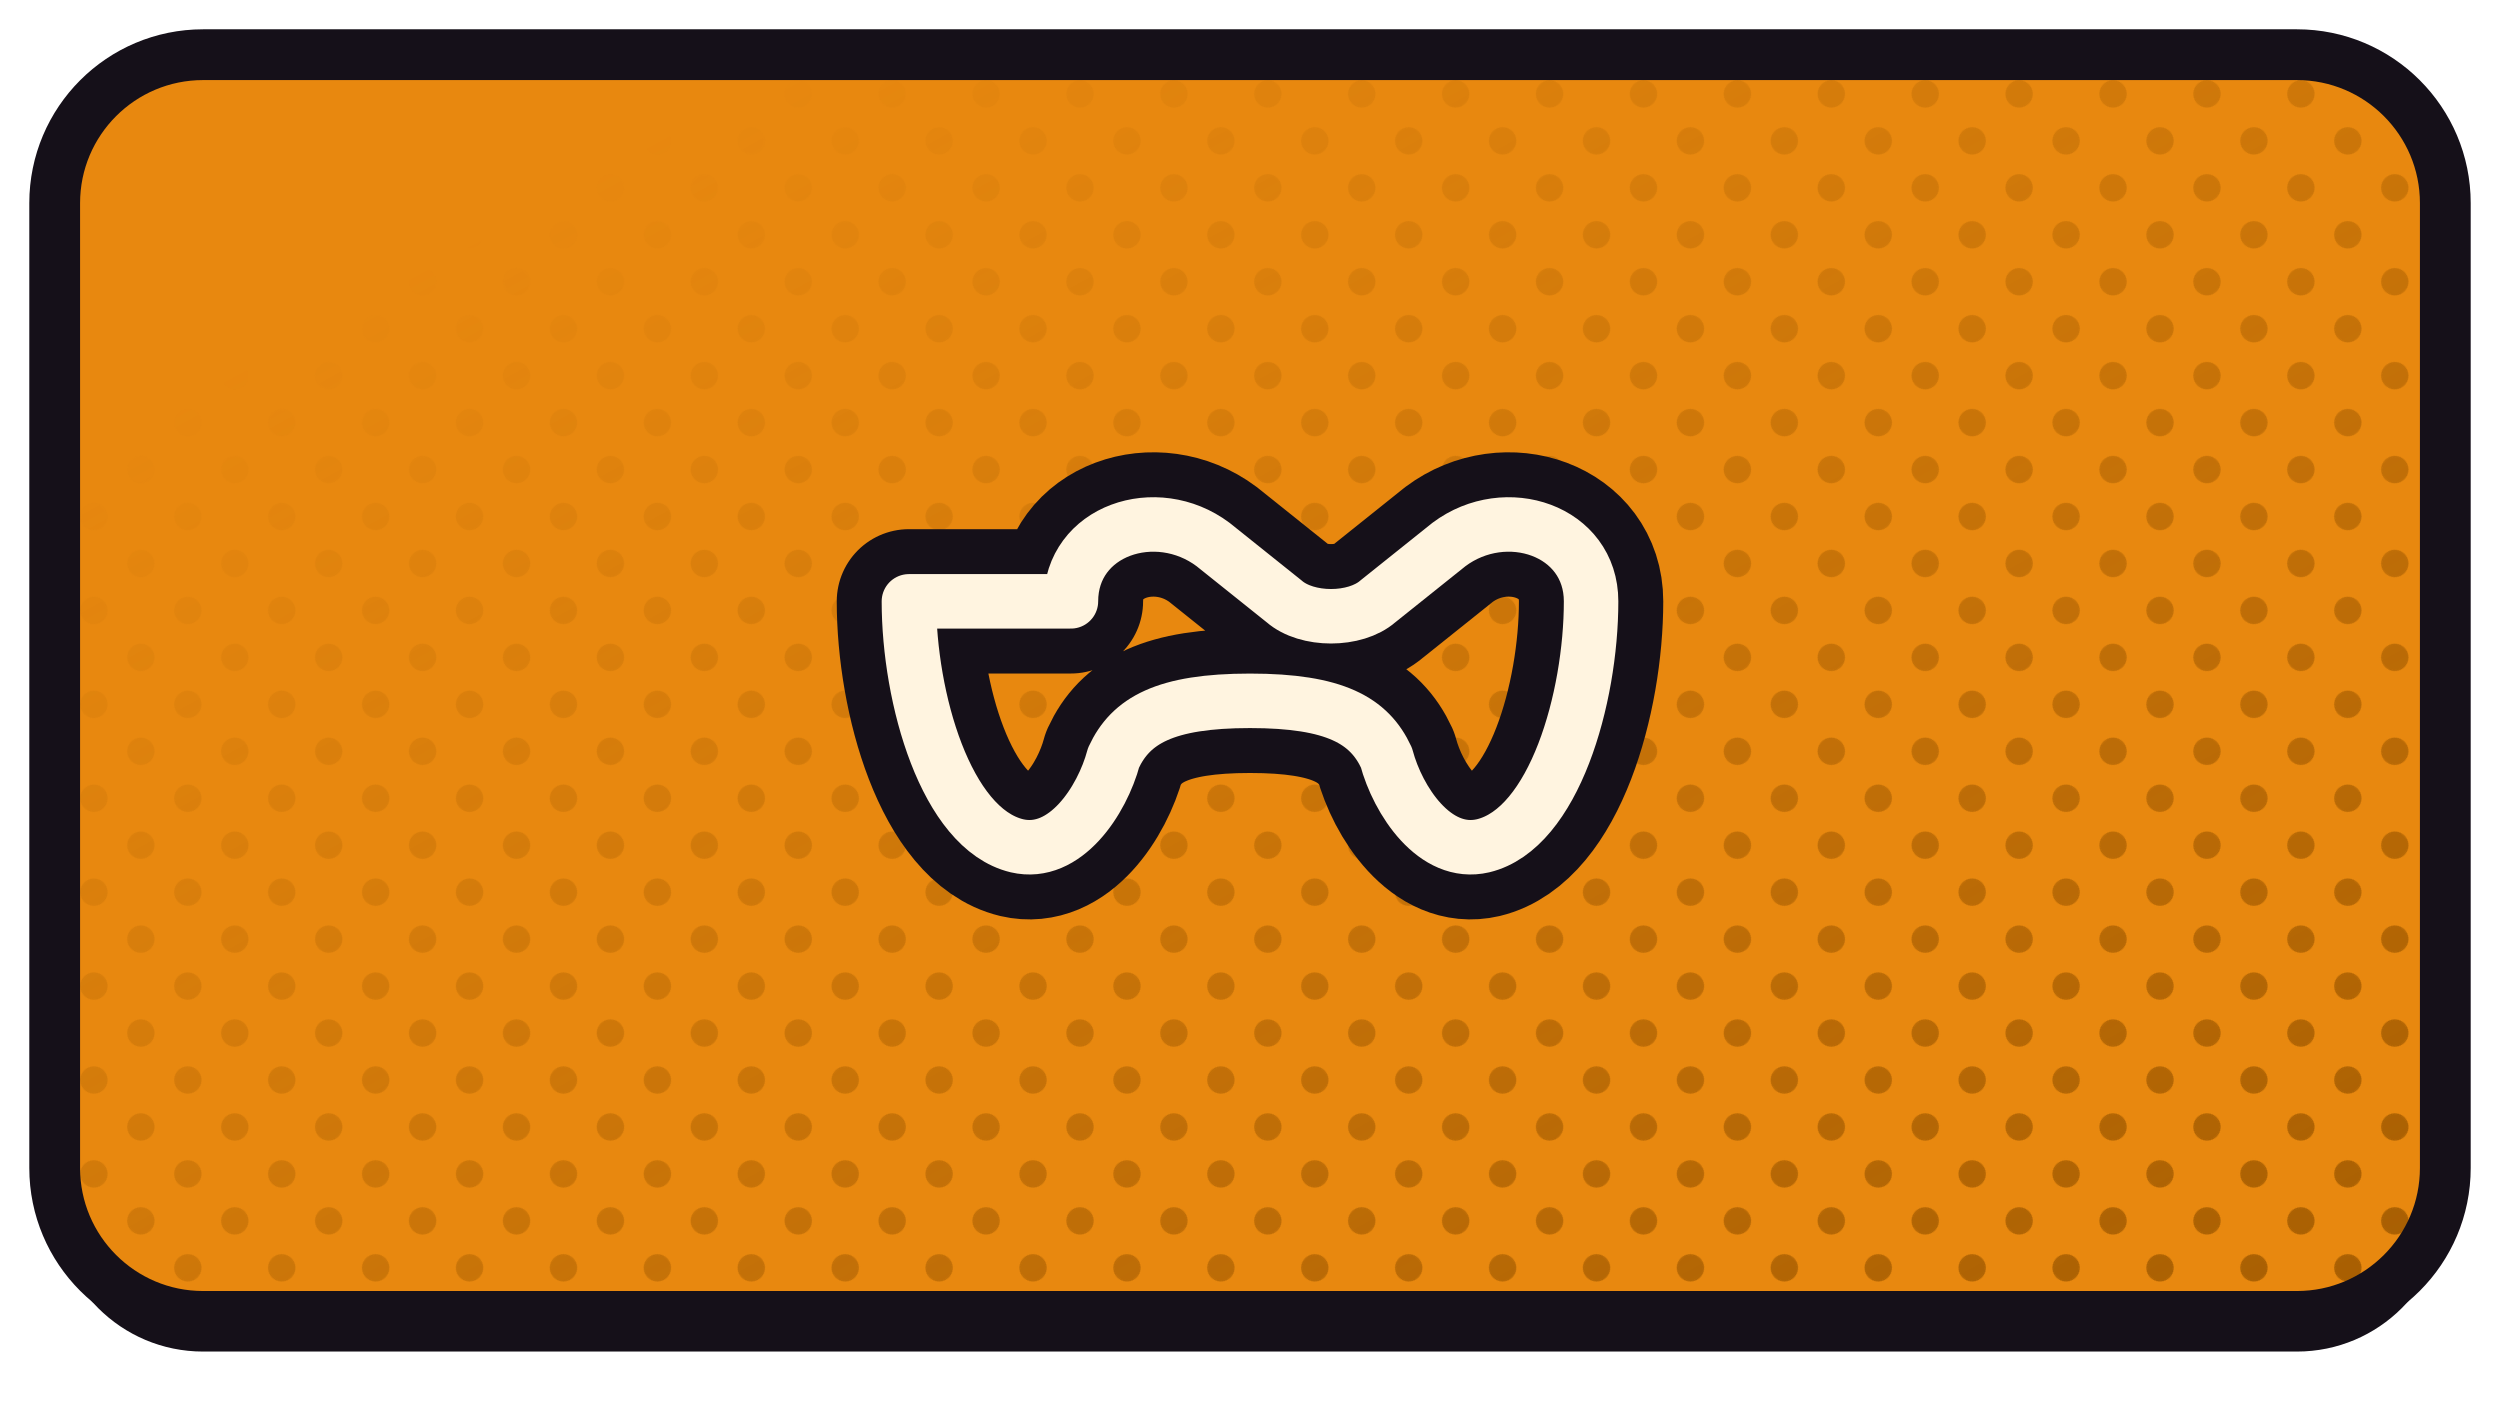
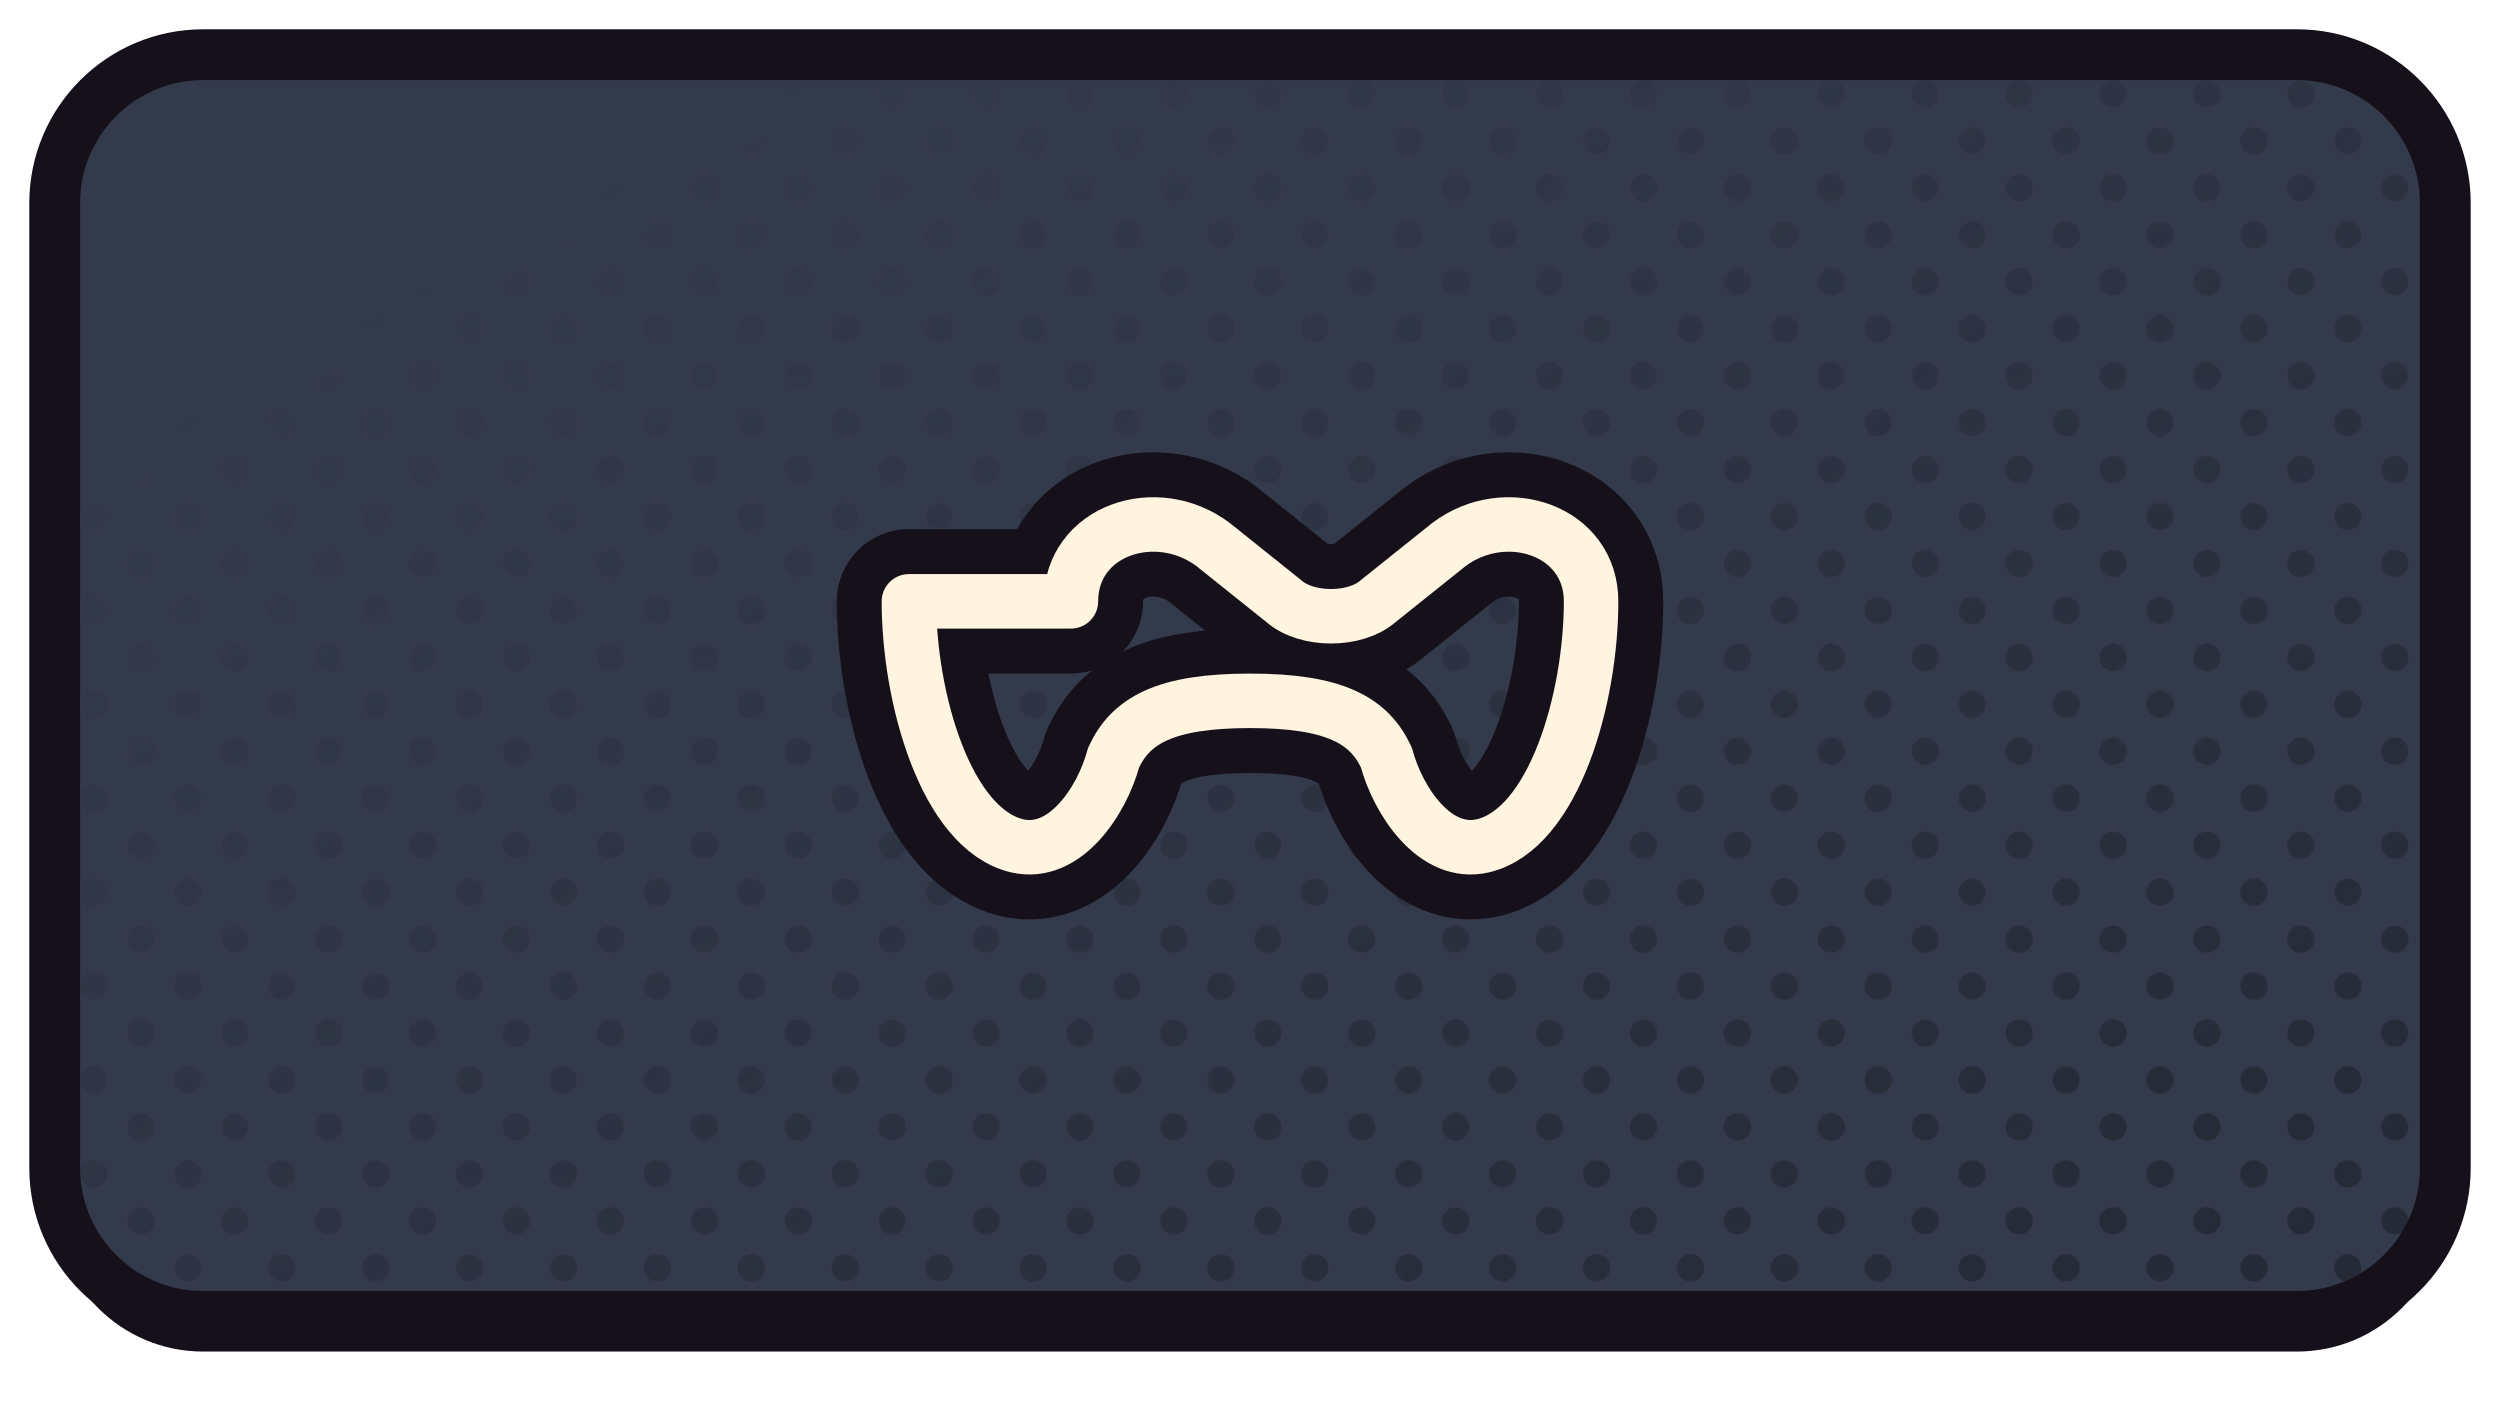
<svg xmlns="http://www.w3.org/2000/svg" xmlns:xlink="http://www.w3.org/1999/xlink" width="1280" height="720" viewBox="0 0 1280 720">
  <defs>
    <path id="fretroarch" d="M 104 28 H 1176 A 76 76 0 0 1 1252 104 V 598 A 76 76 0 0 1 1176 674 H 104 A 76 76 0 0 1 28 598 V 104 A 76 76 0 0 1 104 28 Z" />
    <clipPath id="cpretroarch">
      <use href="#fretroarch" xlink:href="#fretroarch" />
    </clipPath>
    <pattern id="htretroarch" width="34.0" height="34.0" patternUnits="userSpaceOnUse" patternTransform="rotate(45)">
-       <circle cx="17.00" cy="17.00" r="7.0" fill="#A25B01" />
+       <circle cx="17.00" cy="17.00" r="7.0" fill="#232834" />
    </pattern>
    <linearGradient id="hgretroarch" x1="0" y1="0" x2="1" y2="1">
      <stop offset="0.18" stop-color="#000000" />
      <stop offset="0.62" stop-color="#8A8A8A" />
      <stop offset="1" stop-color="#FFFFFF" />
    </linearGradient>
    <mask id="hmretroarch">
      <rect x="0" y="0" width="1280" height="720" fill="url(#hgretroarch)" />
    </mask>
  </defs>
  <use href="#fretroarch" xlink:href="#fretroarch" fill="#151019" transform="translate(0,18)" />
-   <use href="#fretroarch" xlink:href="#fretroarch" fill="#E8880F" />
+   <use href="#fretroarch" xlink:href="#fretroarch" fill="#333A4B" />
  <g clip-path="url(#cpretroarch)">
    <rect width="1280" height="720" fill="url(#htretroarch)" mask="url(#hmretroarch)" />
  </g>
  <use href="#fretroarch" xlink:href="#fretroarch" fill="none" stroke="#151019" stroke-width="26" stroke-linejoin="round" />
  <g transform="translate(640.0,351.0)">
    <g transform="scale(0.72765) translate(-256.00,-259.25)">
      <path d="M 130 200 C 130 150 190 130 230 160 L 280 200 C 296 214 330 214 346 200 L 396 160 C 436 130 496 150 496 200 C 496 268 470 360 420 372 C 386 380 360 340 352 310 C 340 284 316 270 256 270 C 196 270 172 284 160 310 C 152 340 126 380 92 372 C 42 360 16 268 16 200 Z" fill="none" stroke="#151019" stroke-width="101.56" stroke-linecap="round" stroke-linejoin="round" />
      <path d="M 130 200 C 130 150 190 130 230 160 L 280 200 C 296 214 330 214 346 200 L 396 160 C 436 130 496 150 496 200 C 496 268 470 360 420 372 C 386 380 360 340 352 310 C 340 284 316 270 256 270 C 196 270 172 284 160 310 C 152 340 126 380 92 372 C 42 360 16 268 16 200 Z" fill="none" stroke="#FFF4E0" stroke-width="38.34" stroke-linecap="round" stroke-linejoin="round" />
    </g>
  </g>
</svg>
